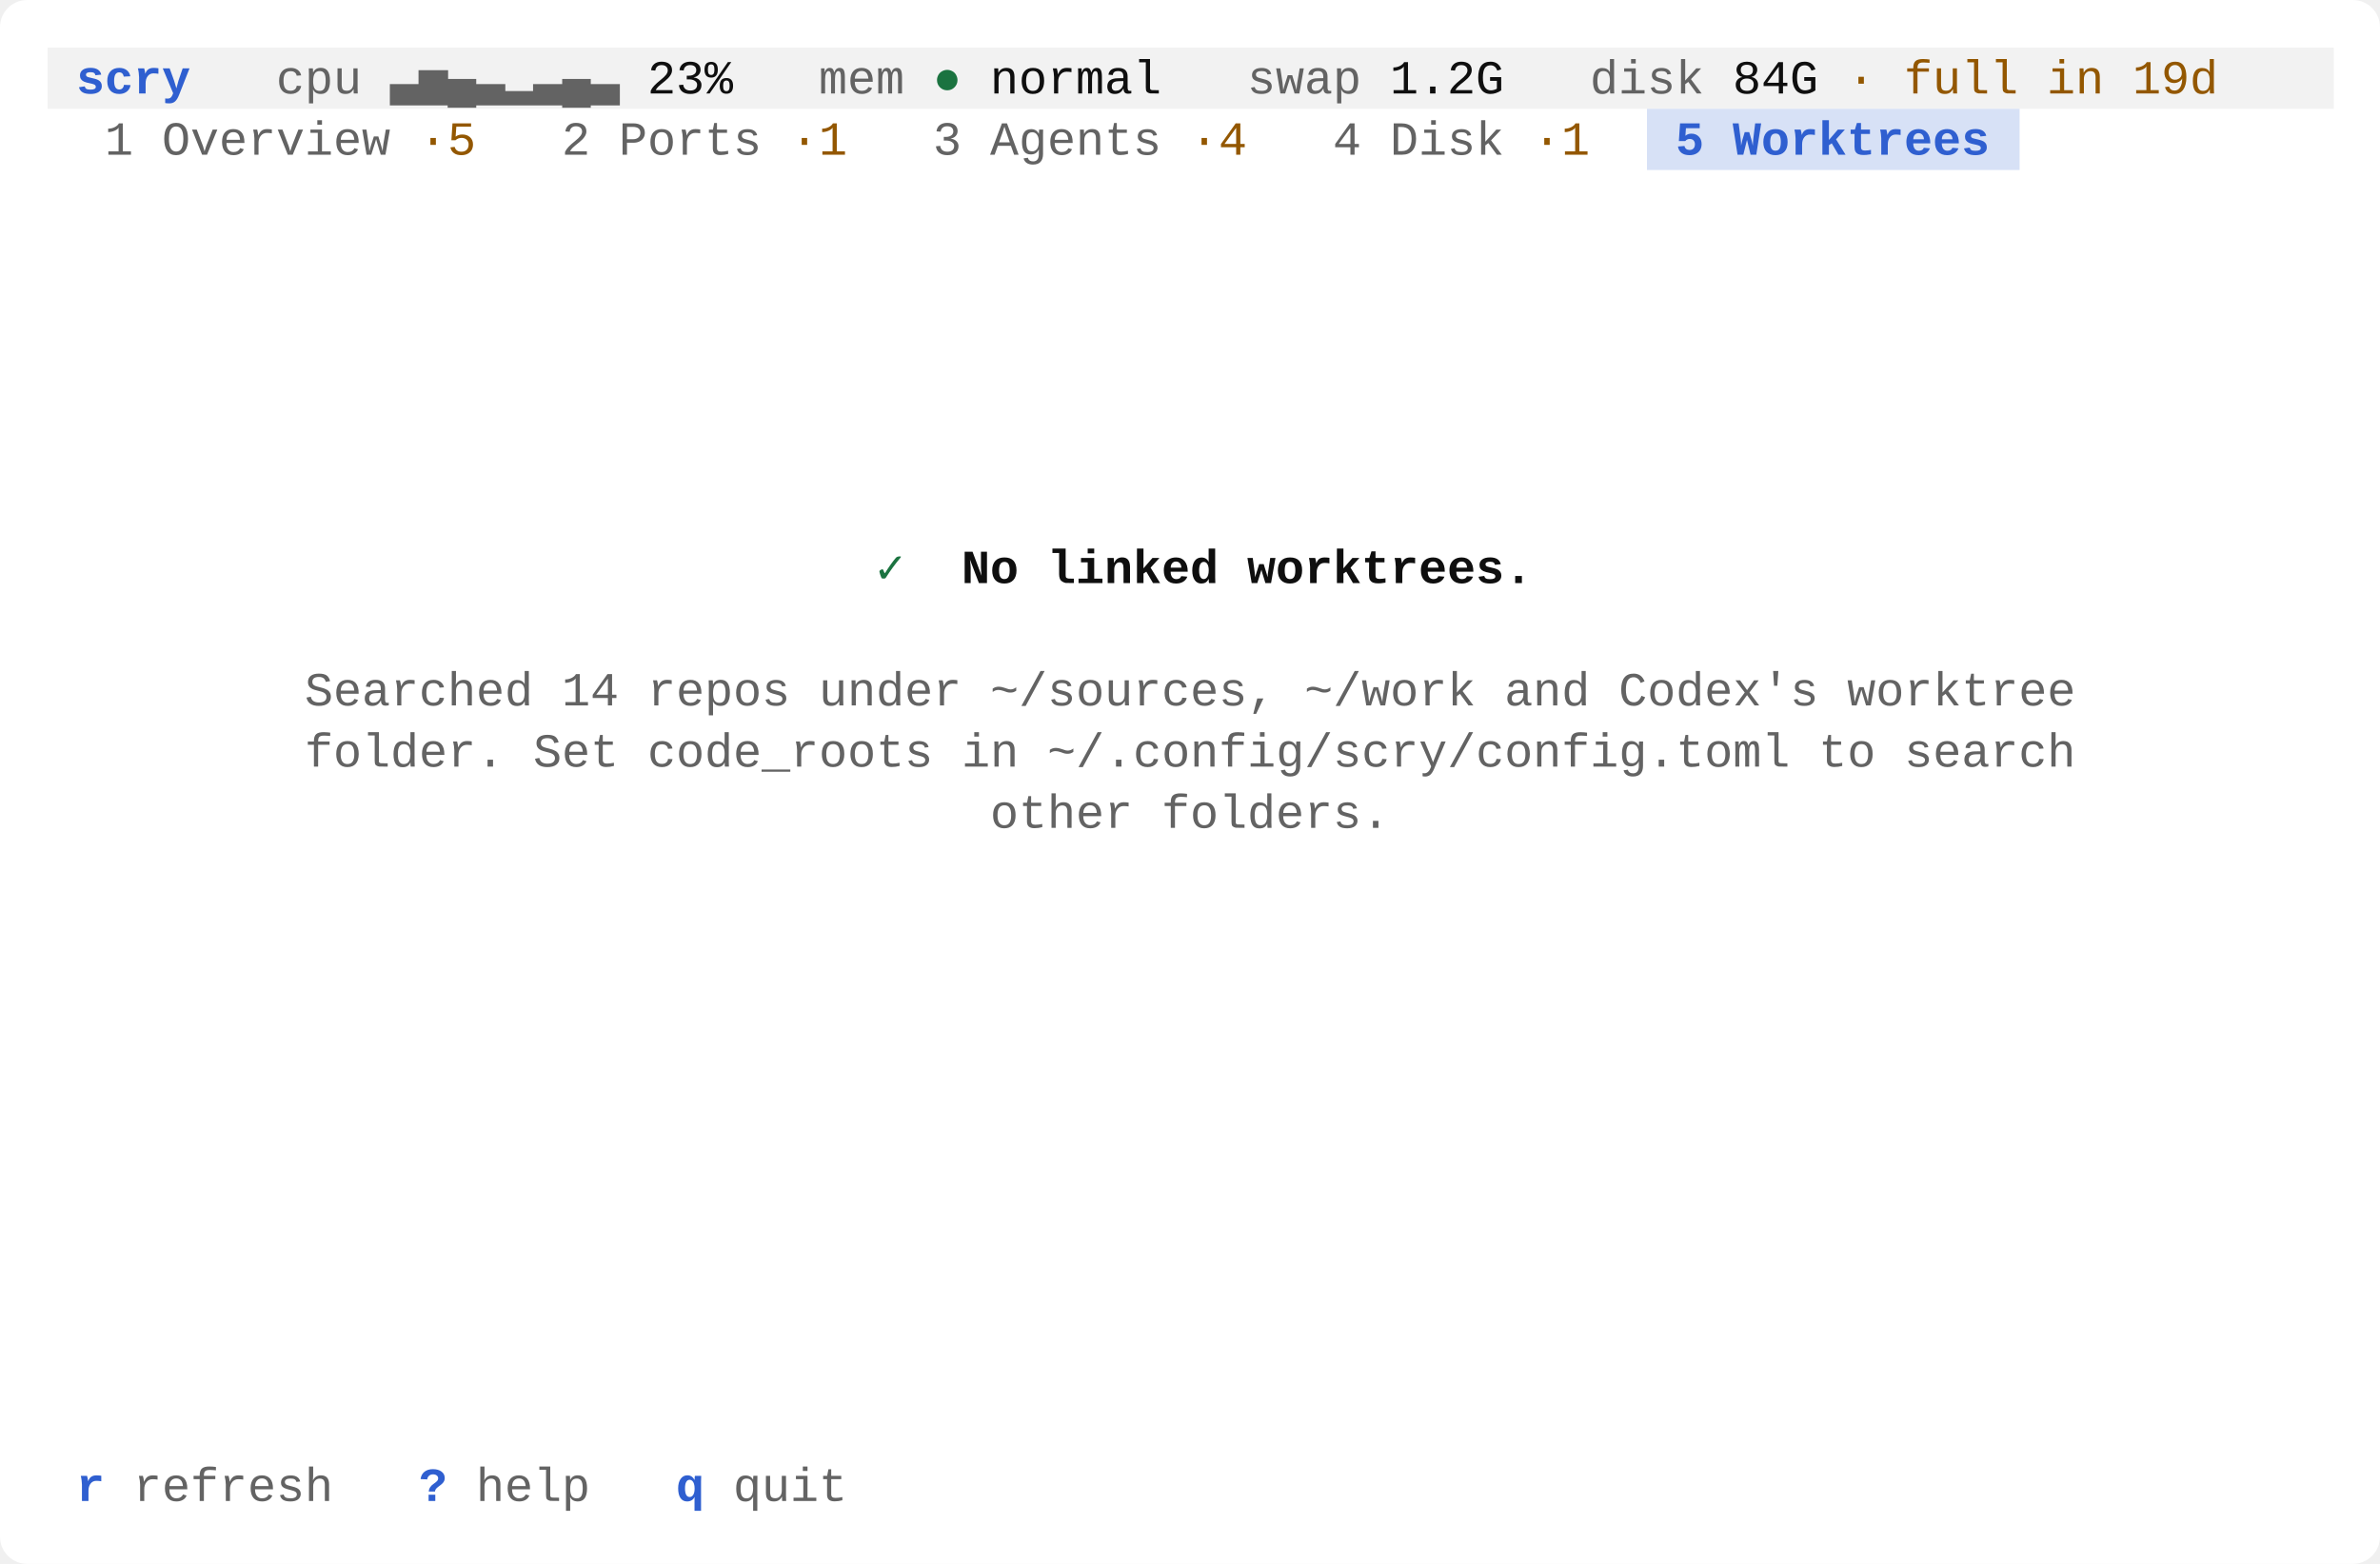
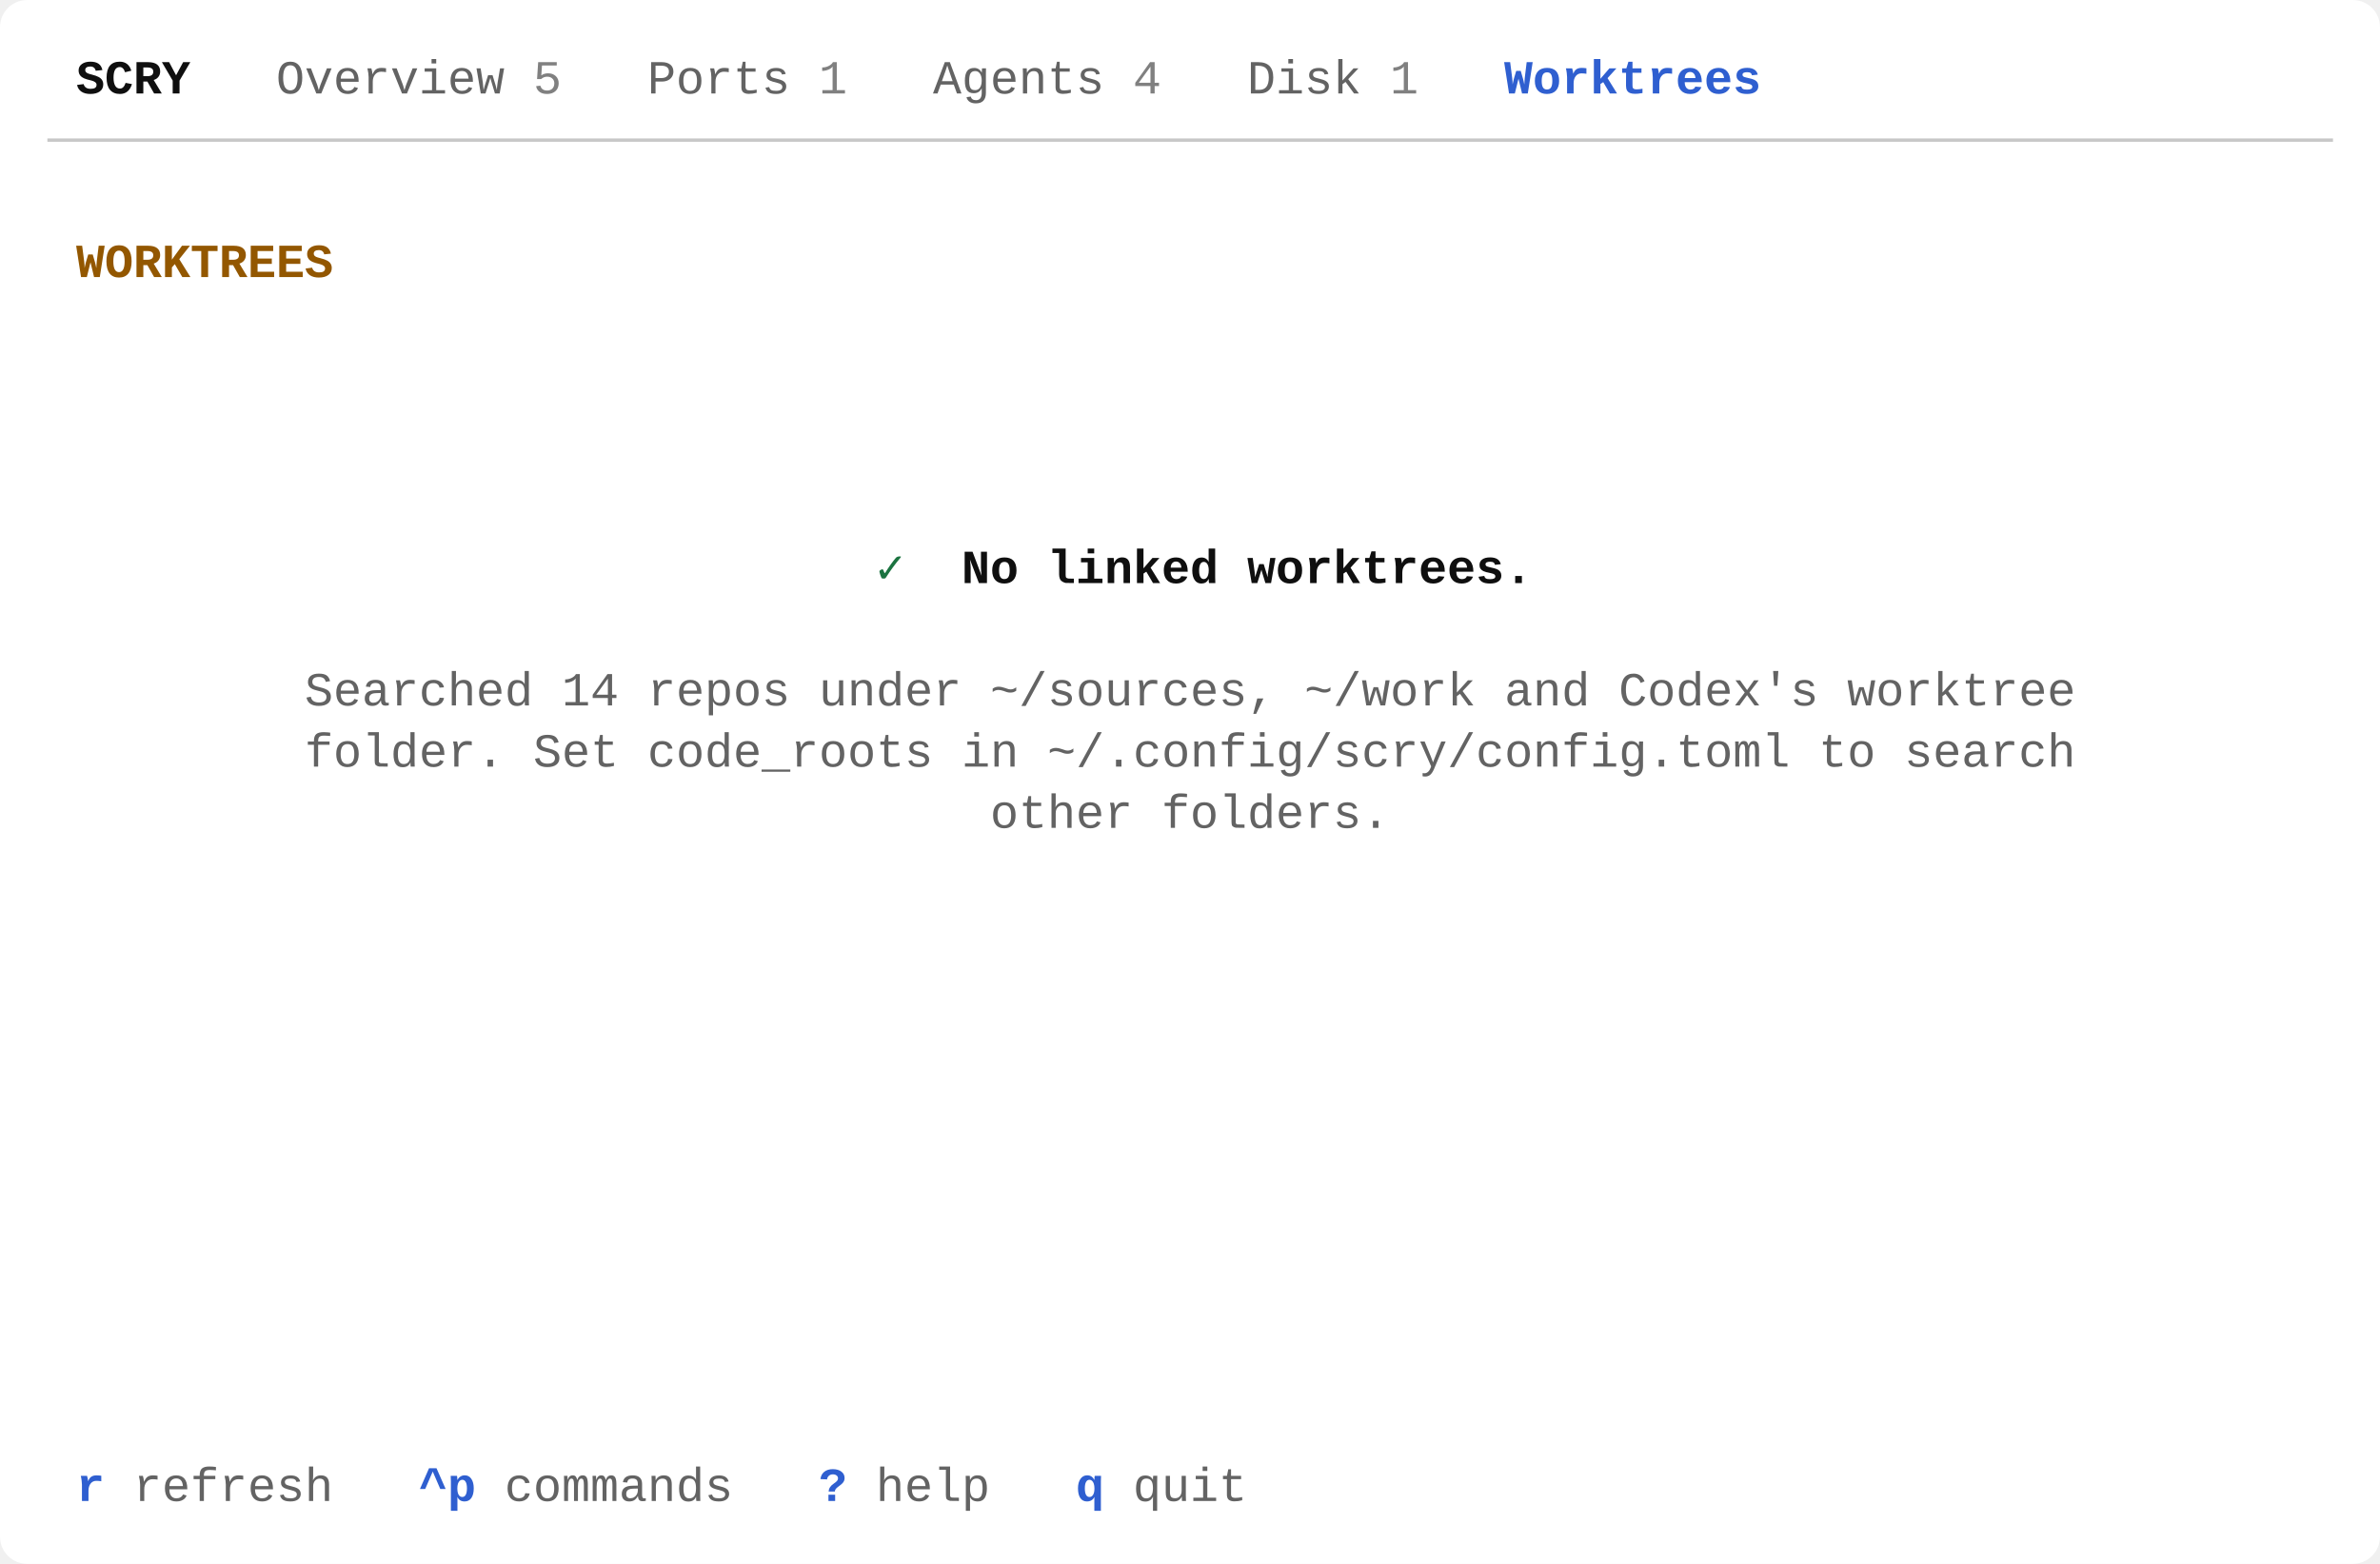
<svg xmlns="http://www.w3.org/2000/svg" width="700" height="460" viewBox="0 0 700 460">
  <style>text{font-family:ui-monospace,SFMono-Regular,"SF Mono",Menlo,Consolas,"Liberation Mono","DejaVu Sans Mono",monospace;font-size:14px;white-space:pre}</style>
  <rect width="700" height="460" rx="8" fill="#ffffff" />
  <g transform="translate(14 14)">
-     <rect x="0.0" y="0" width="672.4" height="18" fill="#f2f2f2" />
-     <text x="8.4" y="13.5" fill="#2f5fd0" textLength="33.6" lengthAdjust="spacingAndGlyphs" xml:space="preserve" font-weight="700">scry</text>
-     <text x="67.2" y="13.5" fill="#636363" textLength="100.8" lengthAdjust="spacingAndGlyphs" xml:space="preserve">cpu ▃▅▄▃▂▃▄▃</text>
-     <text x="176.4" y="13.5" fill="#0f0f0f" textLength="25.2" lengthAdjust="spacingAndGlyphs" xml:space="preserve">23%</text>
-     <text x="226.8" y="13.5" fill="#636363" textLength="25.2" lengthAdjust="spacingAndGlyphs" xml:space="preserve">mem</text>
-     <text x="260.4" y="13.5" fill="#1b7340" textLength="8.4" lengthAdjust="spacingAndGlyphs" xml:space="preserve">●</text>
-     <text x="277.2" y="13.5" fill="#0f0f0f" textLength="50.4" lengthAdjust="spacingAndGlyphs" xml:space="preserve">normal</text>
-     <text x="352.8" y="13.5" fill="#636363" textLength="33.6" lengthAdjust="spacingAndGlyphs" xml:space="preserve">swap</text>
-     <text x="394.8" y="13.5" fill="#0f0f0f" textLength="33.6" lengthAdjust="spacingAndGlyphs" xml:space="preserve">1.2G</text>
-     <text x="453.6" y="13.5" fill="#636363" textLength="33.6" lengthAdjust="spacingAndGlyphs" xml:space="preserve">disk</text>
-     <text x="495.6" y="13.5" fill="#0f0f0f" textLength="25.2" lengthAdjust="spacingAndGlyphs" xml:space="preserve">84G</text>
-     <text x="529.2" y="13.5" fill="#935700" textLength="109.2" lengthAdjust="spacingAndGlyphs" xml:space="preserve">· full in 19d</text>
-     <rect x="470.4" y="18" width="109.6" height="18" fill="#d7e1f6" />
-     <text x="16.8" y="31.5" fill="#636363" textLength="84.0" lengthAdjust="spacingAndGlyphs" xml:space="preserve">1 Overview</text>
-     <text x="109.2" y="31.5" fill="#935700" textLength="16.8" lengthAdjust="spacingAndGlyphs" xml:space="preserve">·5</text>
-     <text x="151.2" y="31.5" fill="#636363" textLength="58.8" lengthAdjust="spacingAndGlyphs" xml:space="preserve">2 Ports</text>
-     <text x="218.4" y="31.5" fill="#935700" textLength="16.8" lengthAdjust="spacingAndGlyphs" xml:space="preserve">·1</text>
-     <text x="260.4" y="31.5" fill="#636363" textLength="67.2" lengthAdjust="spacingAndGlyphs" xml:space="preserve">3 Agents</text>
-     <text x="336.0" y="31.5" fill="#935700" textLength="16.8" lengthAdjust="spacingAndGlyphs" xml:space="preserve">·4</text>
-     <text x="378.0" y="31.5" fill="#636363" textLength="50.4" lengthAdjust="spacingAndGlyphs" xml:space="preserve">4 Disk</text>
-     <text x="436.8" y="31.5" fill="#935700" textLength="16.8" lengthAdjust="spacingAndGlyphs" xml:space="preserve">·1</text>
-     <text x="478.8" y="31.5" fill="#2f5fd0" textLength="92.4" lengthAdjust="spacingAndGlyphs" xml:space="preserve" font-weight="700">5 Worktrees</text>
+     <text x="8.4" y="13.5" fill="#0f0f0f" textLength="33.6" lengthAdjust="spacingAndGlyphs" xml:space="preserve" font-weight="700">SCRY</text>
+     <text x="67.2" y="13.5" fill="#636363" textLength="67.2" lengthAdjust="spacingAndGlyphs" xml:space="preserve">Overview</text>
+     <text x="142.8" y="13.5" fill="#808080" textLength="8.4" lengthAdjust="spacingAndGlyphs" xml:space="preserve">5</text>
+     <text x="176.4" y="13.5" fill="#636363" textLength="42.0" lengthAdjust="spacingAndGlyphs" xml:space="preserve">Ports</text>
+     <text x="226.8" y="13.5" fill="#808080" textLength="8.4" lengthAdjust="spacingAndGlyphs" xml:space="preserve">1</text>
+     <text x="260.4" y="13.5" fill="#636363" textLength="50.4" lengthAdjust="spacingAndGlyphs" xml:space="preserve">Agents</text>
+     <text x="319.2" y="13.5" fill="#808080" textLength="8.4" lengthAdjust="spacingAndGlyphs" xml:space="preserve">4</text>
+     <text x="352.8" y="13.5" fill="#636363" textLength="33.6" lengthAdjust="spacingAndGlyphs" xml:space="preserve">Disk</text>
+     <text x="394.8" y="13.5" fill="#808080" textLength="8.4" lengthAdjust="spacingAndGlyphs" xml:space="preserve">1</text>
+     <text x="428.4" y="13.5" fill="#2f5fd0" textLength="75.6" lengthAdjust="spacingAndGlyphs" xml:space="preserve" font-weight="700">Worktrees</text>
+     <text x="0.0" y="31.5" fill="#c7c7c7" textLength="672.0" lengthAdjust="spacingAndGlyphs" xml:space="preserve">────────────────────────────────────────────────────────────────────────────────</text>
+     <text x="8.4" y="67.5" fill="#935700" textLength="75.6" lengthAdjust="spacingAndGlyphs" xml:space="preserve" font-weight="700">WORKTREES</text>
    <text x="243.6" y="157.5" fill="#1b7340" textLength="8.4" lengthAdjust="spacingAndGlyphs" xml:space="preserve">✓</text>
    <text x="268.8" y="157.5" fill="#0f0f0f" textLength="168.0" lengthAdjust="spacingAndGlyphs" xml:space="preserve" font-weight="700">No linked worktrees.</text>
    <text x="75.6" y="193.5" fill="#636363" textLength="520.8" lengthAdjust="spacingAndGlyphs" xml:space="preserve">Searched 14 repos under ~/sources, ~/work and Codex's worktree</text>
    <text x="75.6" y="211.5" fill="#636363" textLength="520.8" lengthAdjust="spacingAndGlyphs" xml:space="preserve">folder. Set code_roots in ~/.config/scry/config.toml to search</text>
    <text x="277.2" y="229.5" fill="#636363" textLength="117.6" lengthAdjust="spacingAndGlyphs" xml:space="preserve">other folders.</text>
    <text x="8.4" y="427.5" fill="#2f5fd0" textLength="8.4" lengthAdjust="spacingAndGlyphs" xml:space="preserve" font-weight="700">r</text>
    <text x="25.2" y="427.5" fill="#636363" textLength="58.8" lengthAdjust="spacingAndGlyphs" xml:space="preserve">refresh</text>
-     <text x="109.2" y="427.5" fill="#2f5fd0" textLength="8.4" lengthAdjust="spacingAndGlyphs" xml:space="preserve" font-weight="700">?</text>
-     <text x="126.0" y="427.5" fill="#636363" textLength="33.6" lengthAdjust="spacingAndGlyphs" xml:space="preserve">help</text>
-     <text x="184.8" y="427.5" fill="#2f5fd0" textLength="8.4" lengthAdjust="spacingAndGlyphs" xml:space="preserve" font-weight="700">q</text>
-     <text x="201.6" y="427.5" fill="#636363" textLength="33.6" lengthAdjust="spacingAndGlyphs" xml:space="preserve">quit</text>
+     <text x="109.2" y="427.5" fill="#2f5fd0" textLength="16.8" lengthAdjust="spacingAndGlyphs" xml:space="preserve" font-weight="700">^p</text>
+     <text x="134.4" y="427.5" fill="#636363" textLength="67.2" lengthAdjust="spacingAndGlyphs" xml:space="preserve">commands</text>
+     <text x="226.8" y="427.5" fill="#2f5fd0" textLength="8.4" lengthAdjust="spacingAndGlyphs" xml:space="preserve" font-weight="700">?</text>
+     <text x="243.6" y="427.5" fill="#636363" textLength="33.6" lengthAdjust="spacingAndGlyphs" xml:space="preserve">help</text>
+     <text x="302.4" y="427.5" fill="#2f5fd0" textLength="8.4" lengthAdjust="spacingAndGlyphs" xml:space="preserve" font-weight="700">q</text>
+     <text x="319.2" y="427.5" fill="#636363" textLength="33.6" lengthAdjust="spacingAndGlyphs" xml:space="preserve">quit</text>
  </g>
</svg>
